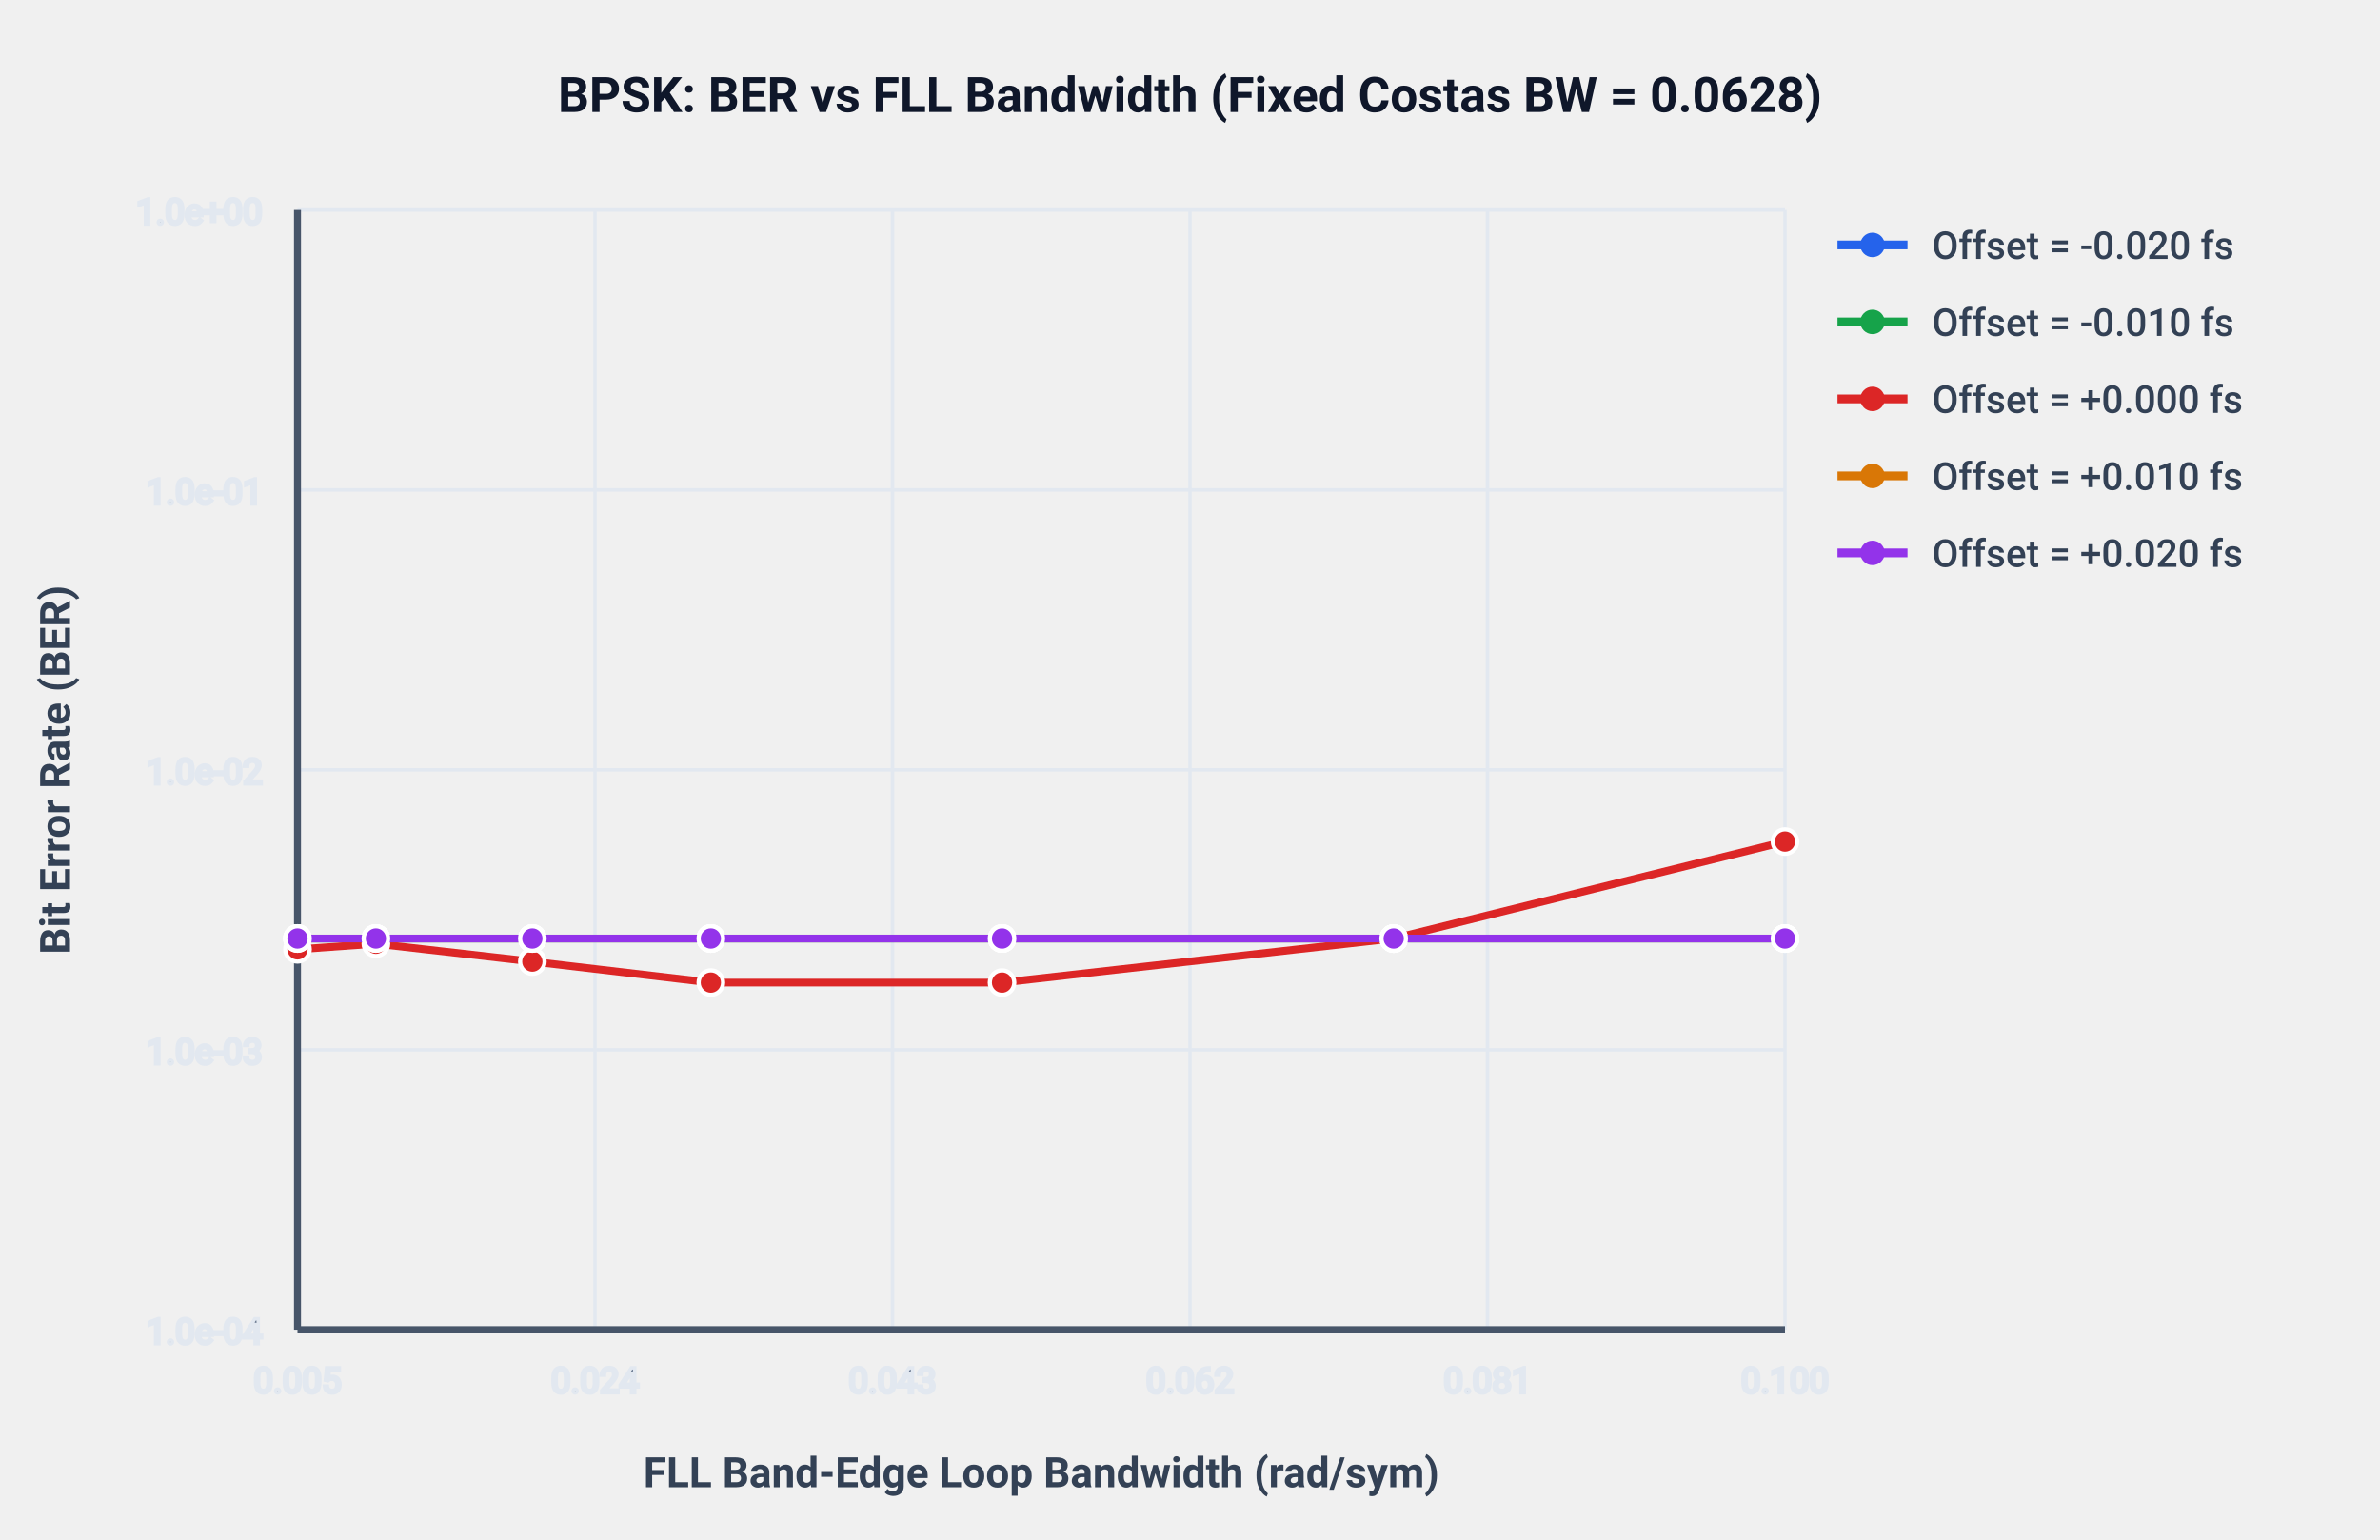
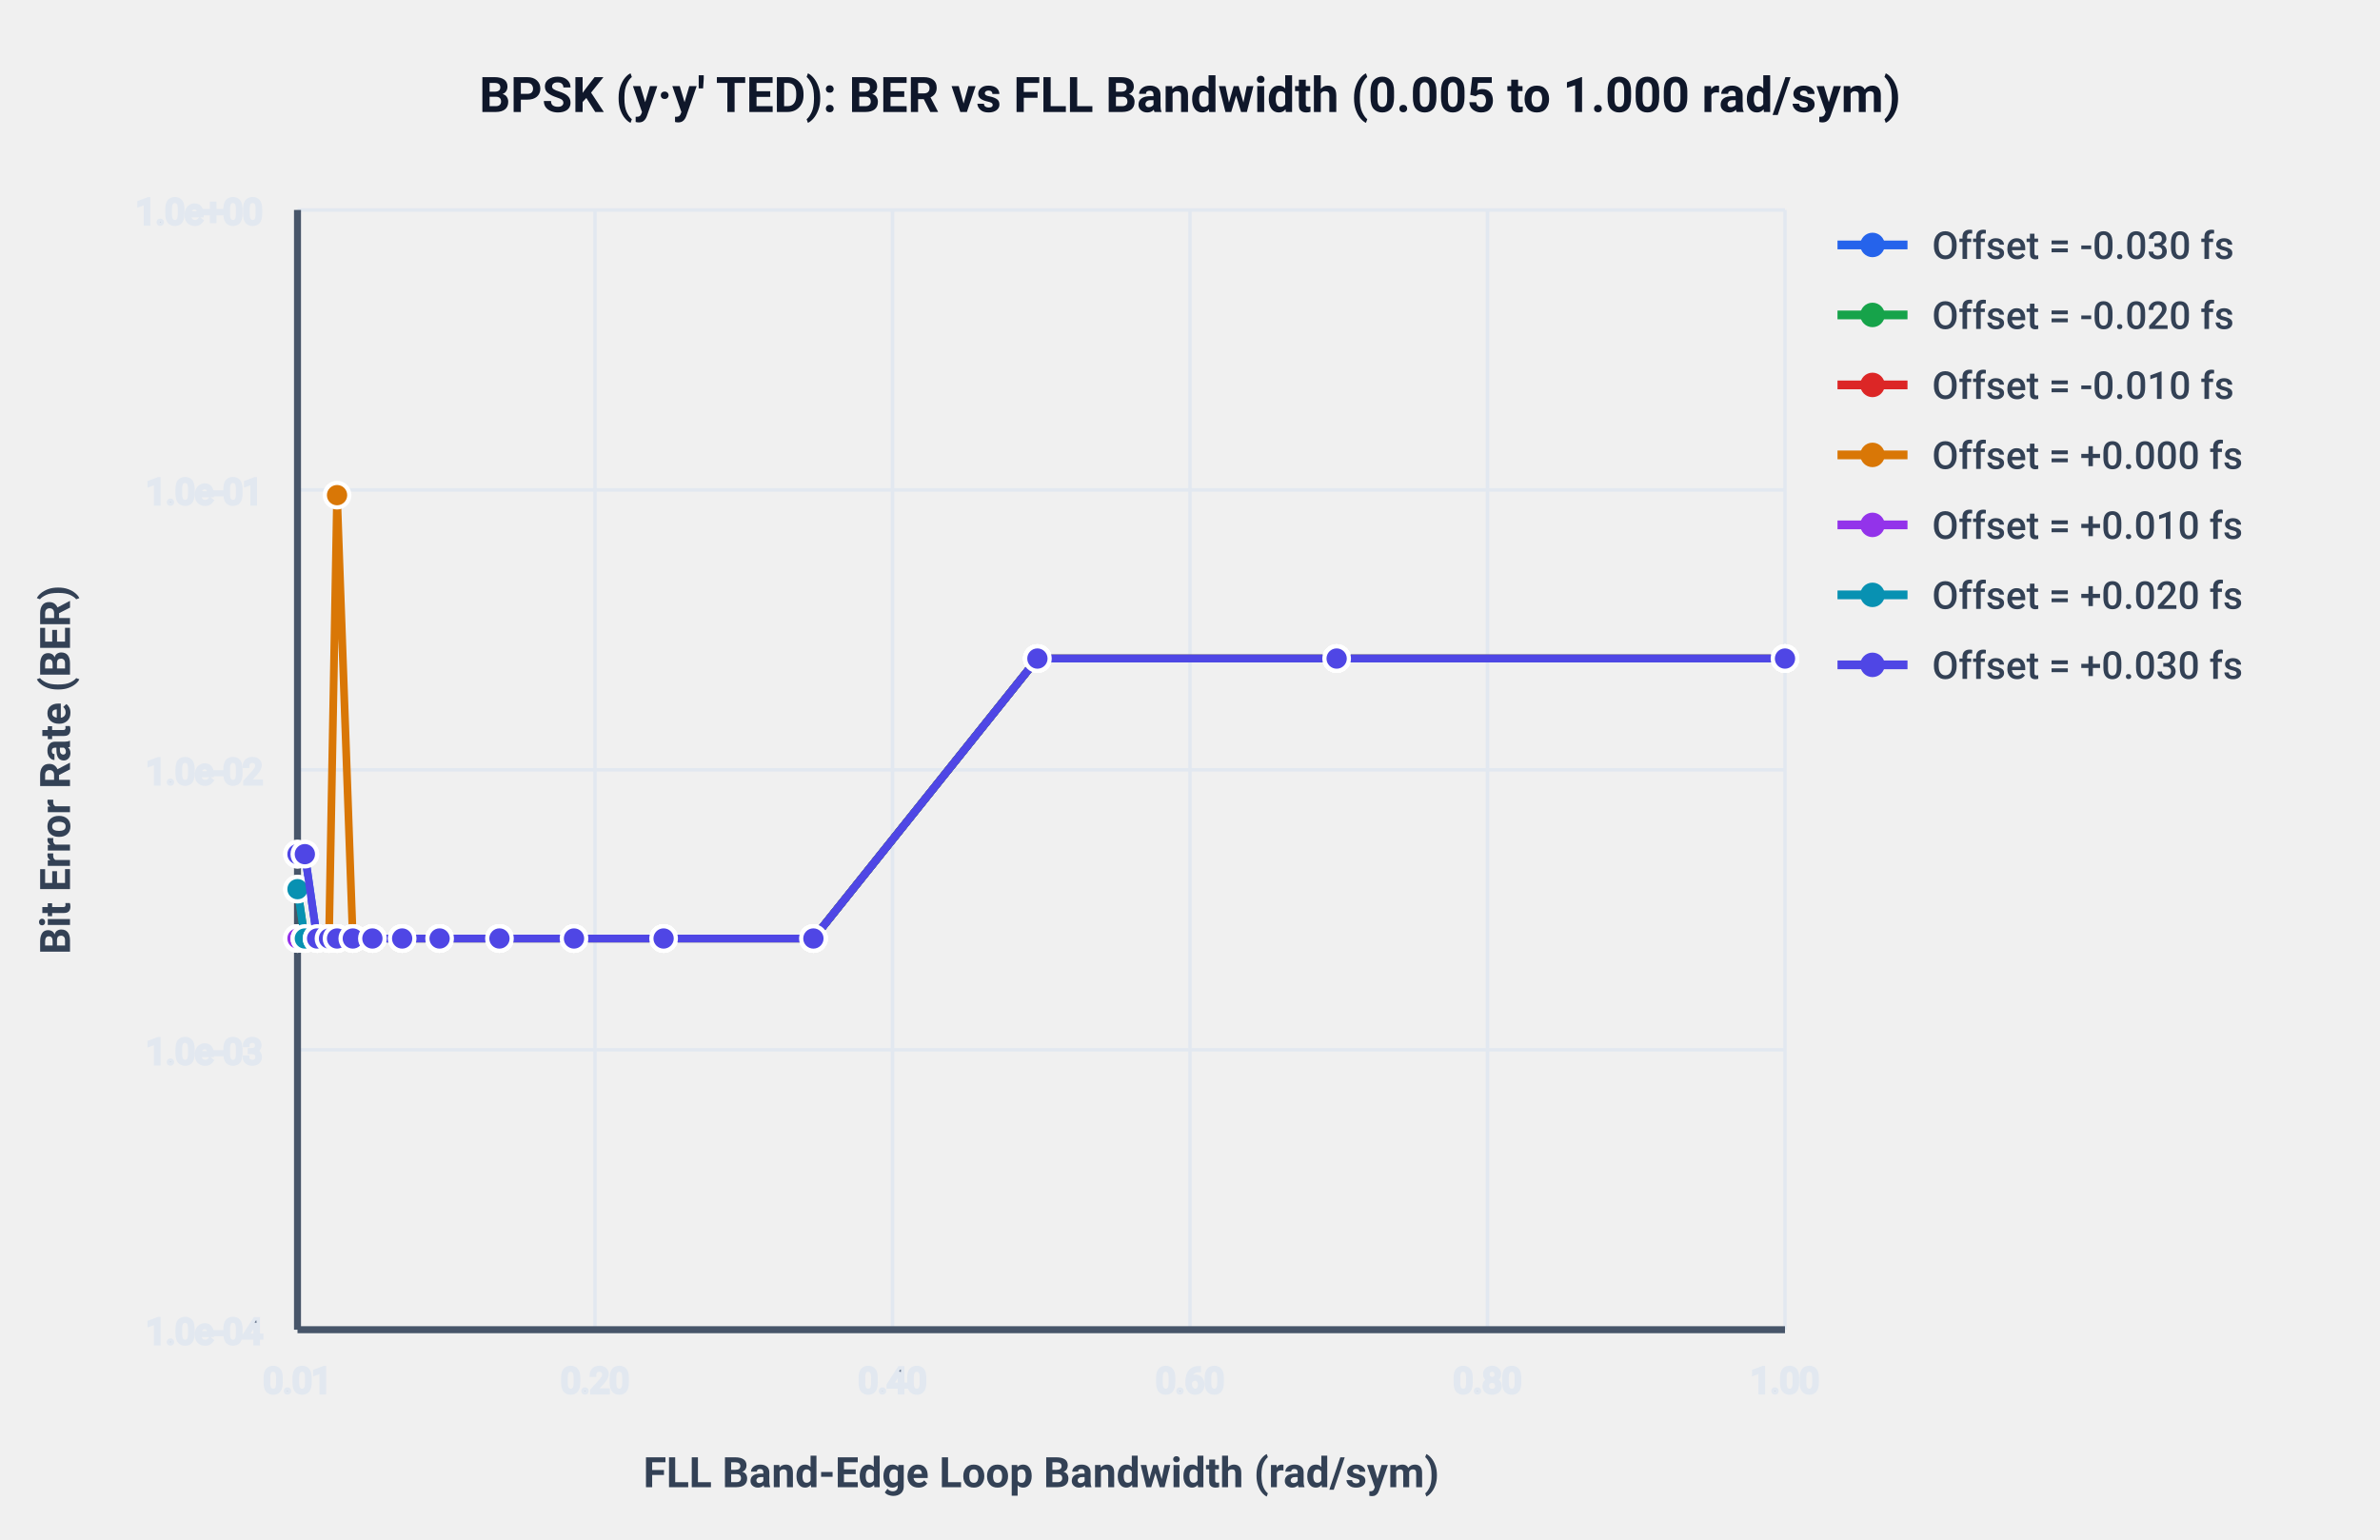
<svg xmlns="http://www.w3.org/2000/svg" viewBox="0 0 680 440" width="680" height="440" style="background:#ffffff; font-family: -apple-system, BlinkMacSystemFont, Segoe UI, Roboto, sans-serif;">
-   <text x="340.0" y="32" text-anchor="middle" font-size="14" font-weight="bold" fill="#0f172a">BPSK: BER vs FLL Bandwidth (Fixed Costas BW = 0.0628)</text>
+   <text x="340.0" y="32" text-anchor="middle" font-size="14" font-weight="bold" fill="#0f172a">BPSK (y·y' TED): BER vs FLL Bandwidth (0.005 to 1.000 rad/sym)</text>
  <g stroke="#e2e8f0" stroke-width="1">
    <line x1="85" y1="60.0" x2="510" y2="60.0" />
    <text x="75" y="64.0" text-anchor="end" font-size="10" fill="#64748b">1.0e+00</text>
    <line x1="85" y1="140.0" x2="510" y2="140.0" />
    <text x="75" y="144.0" text-anchor="end" font-size="10" fill="#64748b">1.0e-01</text>
    <line x1="85" y1="220.0" x2="510" y2="220.0" />
    <text x="75" y="224.0" text-anchor="end" font-size="10" fill="#64748b">1.0e-02</text>
    <line x1="85" y1="300.0" x2="510" y2="300.0" />
    <text x="75" y="304.0" text-anchor="end" font-size="10" fill="#64748b">1.0e-03</text>
    <line x1="85" y1="380.0" x2="510" y2="380.0" />
    <text x="75" y="384.0" text-anchor="end" font-size="10" fill="#64748b">1.0e-04</text>
    <line x1="85.0" y1="60" x2="85.0" y2="380" />
-     <text x="85.0" y="398" text-anchor="middle" font-size="10" fill="#64748b">0.005</text>
+     <text x="85.0" y="398" text-anchor="middle" font-size="10" fill="#64748b">0.01</text>
    <line x1="170.0" y1="60" x2="170.0" y2="380" />
-     <text x="170.0" y="398" text-anchor="middle" font-size="10" fill="#64748b">0.024</text>
+     <text x="170.0" y="398" text-anchor="middle" font-size="10" fill="#64748b">0.20</text>
    <line x1="255.0" y1="60" x2="255.0" y2="380" />
-     <text x="255.0" y="398" text-anchor="middle" font-size="10" fill="#64748b">0.043</text>
+     <text x="255.0" y="398" text-anchor="middle" font-size="10" fill="#64748b">0.40</text>
    <line x1="340.0" y1="60" x2="340.0" y2="380" />
-     <text x="340.0" y="398" text-anchor="middle" font-size="10" fill="#64748b">0.062</text>
+     <text x="340.0" y="398" text-anchor="middle" font-size="10" fill="#64748b">0.60</text>
    <line x1="425.0" y1="60" x2="425.0" y2="380" />
-     <text x="425.0" y="398" text-anchor="middle" font-size="10" fill="#64748b">0.081</text>
-     <line x1="510.0" y1="60" x2="510.0" y2="380" />
-     <text x="510.0" y="398" text-anchor="middle" font-size="10" fill="#64748b">0.100</text>
+     <text x="425.0" y="398" text-anchor="middle" font-size="10" fill="#64748b">0.80</text>
+     <line x1="510" y1="60" x2="510" y2="380" />
+     <text x="510" y="398" text-anchor="middle" font-size="10" fill="#64748b">1.00</text>
  </g>
  <line x1="85" y1="380" x2="510" y2="380" stroke="#475569" stroke-width="2" />
  <line x1="85" y1="60" x2="85" y2="380" stroke="#475569" stroke-width="2" />
  <text x="297.5" y="425" text-anchor="middle" font-size="12" font-weight="600" fill="#334155">FLL Band-Edge Loop Bandwidth (rad/sym)</text>
  <text transform="rotate(-90)" x="-220.0" y="20" text-anchor="middle" font-size="12" font-weight="600" fill="#334155">Bit Error Rate (BER)</text>
-   <path d="M 85.0 268.2 L 107.4 268.2 L 152.1 268.2 L 203.1 268.2 L 286.3 268.2 L 398.2 268.2 L 510.0 268.2" fill="none" stroke="#2563eb" stroke-width="2.2" />
-   <circle cx="85.0" cy="268.2" r="3.5" fill="#2563eb" stroke="#ffffff" stroke-width="1.2" />
-   <circle cx="107.4" cy="268.2" r="3.5" fill="#2563eb" stroke="#ffffff" stroke-width="1.2" />
-   <circle cx="152.1" cy="268.2" r="3.5" fill="#2563eb" stroke="#ffffff" stroke-width="1.2" />
-   <circle cx="203.1" cy="268.2" r="3.5" fill="#2563eb" stroke="#ffffff" stroke-width="1.2" />
-   <circle cx="286.3" cy="268.2" r="3.5" fill="#2563eb" stroke="#ffffff" stroke-width="1.2" />
-   <circle cx="398.2" cy="268.2" r="3.5" fill="#2563eb" stroke="#ffffff" stroke-width="1.2" />
-   <circle cx="510.0" cy="268.2" r="3.5" fill="#2563eb" stroke="#ffffff" stroke-width="1.2" />
+   <path d="M 85.0 244.1 L 87.1 244.1 L 90.6 268.2 L 94.0 268.2 L 96.3 268.2 L 100.8 268.2 L 106.4 268.2 L 114.9 268.2 L 125.6 268.2 L 142.7 268.2 L 164.0 268.2 L 189.6 268.2 L 232.4 268.2 L 296.4 188.2 L 381.9 188.2 L 510.0 188.2" fill="none" stroke="#2563eb" stroke-width="2.2" />
+   <circle cx="85.0" cy="244.1" r="3.5" fill="#2563eb" stroke="#ffffff" stroke-width="1.2" />
+   <circle cx="87.1" cy="244.1" r="3.5" fill="#2563eb" stroke="#ffffff" stroke-width="1.2" />
+   <circle cx="90.6" cy="268.2" r="3.5" fill="#2563eb" stroke="#ffffff" stroke-width="1.2" />
+   <circle cx="94.0" cy="268.2" r="3.5" fill="#2563eb" stroke="#ffffff" stroke-width="1.2" />
+   <circle cx="96.3" cy="268.2" r="3.5" fill="#2563eb" stroke="#ffffff" stroke-width="1.2" />
+   <circle cx="100.8" cy="268.2" r="3.5" fill="#2563eb" stroke="#ffffff" stroke-width="1.2" />
+   <circle cx="106.4" cy="268.2" r="3.5" fill="#2563eb" stroke="#ffffff" stroke-width="1.2" />
+   <circle cx="114.9" cy="268.2" r="3.5" fill="#2563eb" stroke="#ffffff" stroke-width="1.2" />
+   <circle cx="125.6" cy="268.2" r="3.5" fill="#2563eb" stroke="#ffffff" stroke-width="1.2" />
+   <circle cx="142.7" cy="268.2" r="3.5" fill="#2563eb" stroke="#ffffff" stroke-width="1.2" />
+   <circle cx="164.0" cy="268.2" r="3.5" fill="#2563eb" stroke="#ffffff" stroke-width="1.2" />
+   <circle cx="189.6" cy="268.2" r="3.5" fill="#2563eb" stroke="#ffffff" stroke-width="1.2" />
+   <circle cx="232.4" cy="268.2" r="3.5" fill="#2563eb" stroke="#ffffff" stroke-width="1.2" />
+   <circle cx="296.4" cy="188.2" r="3.5" fill="#2563eb" stroke="#ffffff" stroke-width="1.2" />
+   <circle cx="381.9" cy="188.2" r="3.5" fill="#2563eb" stroke="#ffffff" stroke-width="1.2" />
+   <circle cx="510.0" cy="188.2" r="3.5" fill="#2563eb" stroke="#ffffff" stroke-width="1.2" />
  <line x1="525" y1="70" x2="545" y2="70" stroke="#2563eb" stroke-width="2.5" />
  <circle cx="535" cy="70" r="3.5" fill="#2563eb" />
-   <text x="552" y="74" font-size="11" font-weight="500" fill="#334155">Offset = -0.020 fs</text>
-   <path d="M 85.0 268.2 L 107.4 268.2 L 152.1 268.2 L 203.1 268.2 L 286.3 268.2 L 398.2 268.2 L 510.0 268.2" fill="none" stroke="#16a34a" stroke-width="2.2" />
-   <circle cx="85.0" cy="268.2" r="3.5" fill="#16a34a" stroke="#ffffff" stroke-width="1.2" />
-   <circle cx="107.4" cy="268.2" r="3.5" fill="#16a34a" stroke="#ffffff" stroke-width="1.2" />
-   <circle cx="152.1" cy="268.2" r="3.5" fill="#16a34a" stroke="#ffffff" stroke-width="1.2" />
-   <circle cx="203.1" cy="268.2" r="3.5" fill="#16a34a" stroke="#ffffff" stroke-width="1.2" />
-   <circle cx="286.3" cy="268.2" r="3.5" fill="#16a34a" stroke="#ffffff" stroke-width="1.2" />
-   <circle cx="398.2" cy="268.2" r="3.5" fill="#16a34a" stroke="#ffffff" stroke-width="1.2" />
-   <circle cx="510.0" cy="268.2" r="3.5" fill="#16a34a" stroke="#ffffff" stroke-width="1.2" />
-   <line x1="525" y1="92" x2="545" y2="92" stroke="#16a34a" stroke-width="2.5" />
-   <circle cx="535" cy="92" r="3.5" fill="#16a34a" />
-   <text x="552" y="96" font-size="11" font-weight="500" fill="#334155">Offset = -0.010 fs</text>
-   <path d="M 85.0 271.3 L 107.4 269.7 L 152.1 274.8 L 203.1 280.8 L 286.3 280.8 L 398.2 268.2 L 510.0 240.5" fill="none" stroke="#dc2626" stroke-width="2.2" />
-   <circle cx="85.0" cy="271.3" r="3.5" fill="#dc2626" stroke="#ffffff" stroke-width="1.2" />
-   <circle cx="107.4" cy="269.7" r="3.5" fill="#dc2626" stroke="#ffffff" stroke-width="1.2" />
-   <circle cx="152.1" cy="274.8" r="3.5" fill="#dc2626" stroke="#ffffff" stroke-width="1.2" />
-   <circle cx="203.1" cy="280.8" r="3.5" fill="#dc2626" stroke="#ffffff" stroke-width="1.2" />
-   <circle cx="286.3" cy="280.8" r="3.5" fill="#dc2626" stroke="#ffffff" stroke-width="1.2" />
-   <circle cx="398.2" cy="268.2" r="3.5" fill="#dc2626" stroke="#ffffff" stroke-width="1.2" />
-   <circle cx="510.0" cy="240.5" r="3.5" fill="#dc2626" stroke="#ffffff" stroke-width="1.2" />
-   <line x1="525" y1="114" x2="545" y2="114" stroke="#dc2626" stroke-width="2.5" />
-   <circle cx="535" cy="114" r="3.5" fill="#dc2626" />
-   <text x="552" y="118" font-size="11" font-weight="500" fill="#334155">Offset = +0.000 fs</text>
-   <path d="M 85.0 268.2 L 107.4 268.2 L 152.1 268.2 L 203.1 268.2 L 286.3 268.2 L 398.2 268.2 L 510.0 268.2" fill="none" stroke="#d97706" stroke-width="2.2" />
+   <text x="552" y="74" font-size="11" font-weight="500" fill="#334155">Offset = -0.030 fs</text>
+   <path d="M 85.0 254.1 L 87.1 268.2 L 90.6 268.2 L 94.0 268.2 L 96.3 268.2 L 100.8 268.2 L 106.4 268.2 L 114.9 268.2 L 125.6 268.2 L 142.7 268.2 L 164.0 268.2 L 189.6 268.2 L 232.4 268.2 L 296.4 188.2 L 381.9 188.2 L 510.0 188.2" fill="none" stroke="#16a34a" stroke-width="2.2" />
+   <circle cx="85.0" cy="254.1" r="3.5" fill="#16a34a" stroke="#ffffff" stroke-width="1.2" />
+   <circle cx="87.1" cy="268.2" r="3.5" fill="#16a34a" stroke="#ffffff" stroke-width="1.2" />
+   <circle cx="90.6" cy="268.2" r="3.5" fill="#16a34a" stroke="#ffffff" stroke-width="1.2" />
+   <circle cx="94.0" cy="268.2" r="3.5" fill="#16a34a" stroke="#ffffff" stroke-width="1.2" />
+   <circle cx="96.3" cy="268.2" r="3.5" fill="#16a34a" stroke="#ffffff" stroke-width="1.2" />
+   <circle cx="100.8" cy="268.2" r="3.5" fill="#16a34a" stroke="#ffffff" stroke-width="1.2" />
+   <circle cx="106.4" cy="268.2" r="3.5" fill="#16a34a" stroke="#ffffff" stroke-width="1.2" />
+   <circle cx="114.9" cy="268.2" r="3.5" fill="#16a34a" stroke="#ffffff" stroke-width="1.2" />
+   <circle cx="125.6" cy="268.2" r="3.5" fill="#16a34a" stroke="#ffffff" stroke-width="1.2" />
+   <circle cx="142.7" cy="268.2" r="3.5" fill="#16a34a" stroke="#ffffff" stroke-width="1.2" />
+   <circle cx="164.0" cy="268.2" r="3.5" fill="#16a34a" stroke="#ffffff" stroke-width="1.2" />
+   <circle cx="189.6" cy="268.2" r="3.5" fill="#16a34a" stroke="#ffffff" stroke-width="1.2" />
+   <circle cx="232.4" cy="268.2" r="3.5" fill="#16a34a" stroke="#ffffff" stroke-width="1.2" />
+   <circle cx="296.4" cy="188.2" r="3.5" fill="#16a34a" stroke="#ffffff" stroke-width="1.2" />
+   <circle cx="381.9" cy="188.2" r="3.5" fill="#16a34a" stroke="#ffffff" stroke-width="1.2" />
+   <circle cx="510.0" cy="188.2" r="3.5" fill="#16a34a" stroke="#ffffff" stroke-width="1.2" />
+   <line x1="525" y1="90" x2="545" y2="90" stroke="#16a34a" stroke-width="2.5" />
+   <circle cx="535" cy="90" r="3.5" fill="#16a34a" />
+   <text x="552" y="94" font-size="11" font-weight="500" fill="#334155">Offset = -0.020 fs</text>
+   <path d="M 85.0 268.2 L 87.1 268.2 L 90.6 268.2 L 94.0 268.2 L 96.3 268.2 L 100.8 268.2 L 106.4 268.2 L 114.9 268.2 L 125.6 268.2 L 142.7 268.2 L 164.0 268.2 L 189.6 268.2 L 232.4 268.2 L 296.4 188.2 L 381.9 188.2 L 510.0 188.2" fill="none" stroke="#dc2626" stroke-width="2.2" />
+   <circle cx="85.0" cy="268.2" r="3.5" fill="#dc2626" stroke="#ffffff" stroke-width="1.2" />
+   <circle cx="87.1" cy="268.2" r="3.5" fill="#dc2626" stroke="#ffffff" stroke-width="1.2" />
+   <circle cx="90.6" cy="268.2" r="3.5" fill="#dc2626" stroke="#ffffff" stroke-width="1.2" />
+   <circle cx="94.0" cy="268.2" r="3.5" fill="#dc2626" stroke="#ffffff" stroke-width="1.2" />
+   <circle cx="96.3" cy="268.2" r="3.5" fill="#dc2626" stroke="#ffffff" stroke-width="1.2" />
+   <circle cx="100.8" cy="268.2" r="3.5" fill="#dc2626" stroke="#ffffff" stroke-width="1.2" />
+   <circle cx="106.4" cy="268.2" r="3.5" fill="#dc2626" stroke="#ffffff" stroke-width="1.2" />
+   <circle cx="114.9" cy="268.2" r="3.5" fill="#dc2626" stroke="#ffffff" stroke-width="1.2" />
+   <circle cx="125.6" cy="268.2" r="3.5" fill="#dc2626" stroke="#ffffff" stroke-width="1.2" />
+   <circle cx="142.7" cy="268.2" r="3.5" fill="#dc2626" stroke="#ffffff" stroke-width="1.2" />
+   <circle cx="164.0" cy="268.2" r="3.5" fill="#dc2626" stroke="#ffffff" stroke-width="1.2" />
+   <circle cx="189.6" cy="268.2" r="3.5" fill="#dc2626" stroke="#ffffff" stroke-width="1.2" />
+   <circle cx="232.4" cy="268.2" r="3.5" fill="#dc2626" stroke="#ffffff" stroke-width="1.2" />
+   <circle cx="296.4" cy="188.2" r="3.5" fill="#dc2626" stroke="#ffffff" stroke-width="1.2" />
+   <circle cx="381.9" cy="188.2" r="3.5" fill="#dc2626" stroke="#ffffff" stroke-width="1.2" />
+   <circle cx="510.0" cy="188.2" r="3.5" fill="#dc2626" stroke="#ffffff" stroke-width="1.2" />
+   <line x1="525" y1="110" x2="545" y2="110" stroke="#dc2626" stroke-width="2.5" />
+   <circle cx="535" cy="110" r="3.5" fill="#dc2626" />
+   <text x="552" y="114" font-size="11" font-weight="500" fill="#334155">Offset = -0.010 fs</text>
+   <path d="M 85.0 268.2 L 87.1 268.2 L 90.6 268.2 L 94.0 268.2 L 96.3 141.5 L 100.8 268.2 L 106.4 268.2 L 114.9 268.2 L 125.6 268.2 L 142.7 268.2 L 164.0 268.2 L 189.6 268.2 L 232.4 268.2 L 296.4 188.2 L 381.9 188.2 L 510.0 188.2" fill="none" stroke="#d97706" stroke-width="2.2" />
  <circle cx="85.0" cy="268.2" r="3.5" fill="#d97706" stroke="#ffffff" stroke-width="1.2" />
-   <circle cx="107.4" cy="268.2" r="3.5" fill="#d97706" stroke="#ffffff" stroke-width="1.2" />
-   <circle cx="152.1" cy="268.2" r="3.5" fill="#d97706" stroke="#ffffff" stroke-width="1.2" />
-   <circle cx="203.1" cy="268.2" r="3.5" fill="#d97706" stroke="#ffffff" stroke-width="1.2" />
-   <circle cx="286.3" cy="268.2" r="3.5" fill="#d97706" stroke="#ffffff" stroke-width="1.2" />
-   <circle cx="398.2" cy="268.2" r="3.5" fill="#d97706" stroke="#ffffff" stroke-width="1.2" />
-   <circle cx="510.0" cy="268.2" r="3.5" fill="#d97706" stroke="#ffffff" stroke-width="1.2" />
-   <line x1="525" y1="136" x2="545" y2="136" stroke="#d97706" stroke-width="2.5" />
-   <circle cx="535" cy="136" r="3.5" fill="#d97706" />
-   <text x="552" y="140" font-size="11" font-weight="500" fill="#334155">Offset = +0.010 fs</text>
-   <path d="M 85.0 268.2 L 107.4 268.2 L 152.1 268.2 L 203.1 268.2 L 286.3 268.2 L 398.2 268.2 L 510.0 268.2" fill="none" stroke="#9333ea" stroke-width="2.2" />
+   <circle cx="87.1" cy="268.2" r="3.5" fill="#d97706" stroke="#ffffff" stroke-width="1.2" />
+   <circle cx="90.6" cy="268.2" r="3.5" fill="#d97706" stroke="#ffffff" stroke-width="1.2" />
+   <circle cx="94.0" cy="268.2" r="3.5" fill="#d97706" stroke="#ffffff" stroke-width="1.2" />
+   <circle cx="96.3" cy="141.5" r="3.5" fill="#d97706" stroke="#ffffff" stroke-width="1.2" />
+   <circle cx="100.8" cy="268.2" r="3.5" fill="#d97706" stroke="#ffffff" stroke-width="1.2" />
+   <circle cx="106.4" cy="268.2" r="3.5" fill="#d97706" stroke="#ffffff" stroke-width="1.2" />
+   <circle cx="114.9" cy="268.2" r="3.5" fill="#d97706" stroke="#ffffff" stroke-width="1.2" />
+   <circle cx="125.6" cy="268.2" r="3.5" fill="#d97706" stroke="#ffffff" stroke-width="1.2" />
+   <circle cx="142.7" cy="268.2" r="3.5" fill="#d97706" stroke="#ffffff" stroke-width="1.2" />
+   <circle cx="164.0" cy="268.2" r="3.5" fill="#d97706" stroke="#ffffff" stroke-width="1.2" />
+   <circle cx="189.6" cy="268.2" r="3.5" fill="#d97706" stroke="#ffffff" stroke-width="1.2" />
+   <circle cx="232.4" cy="268.2" r="3.5" fill="#d97706" stroke="#ffffff" stroke-width="1.2" />
+   <circle cx="296.4" cy="188.2" r="3.5" fill="#d97706" stroke="#ffffff" stroke-width="1.2" />
+   <circle cx="381.9" cy="188.2" r="3.5" fill="#d97706" stroke="#ffffff" stroke-width="1.2" />
+   <circle cx="510.0" cy="188.2" r="3.5" fill="#d97706" stroke="#ffffff" stroke-width="1.2" />
+   <line x1="525" y1="130" x2="545" y2="130" stroke="#d97706" stroke-width="2.5" />
+   <circle cx="535" cy="130" r="3.5" fill="#d97706" />
+   <text x="552" y="134" font-size="11" font-weight="500" fill="#334155">Offset = +0.000 fs</text>
+   <path d="M 85.0 268.2 L 87.1 268.2 L 90.6 268.2 L 94.0 268.2 L 96.3 268.2 L 100.8 268.2 L 106.4 268.2 L 114.9 268.2 L 125.6 268.2 L 142.7 268.2 L 164.0 268.2 L 189.6 268.2 L 232.4 268.2 L 296.4 188.2 L 381.9 188.2 L 510.0 188.2" fill="none" stroke="#9333ea" stroke-width="2.2" />
  <circle cx="85.0" cy="268.2" r="3.5" fill="#9333ea" stroke="#ffffff" stroke-width="1.2" />
-   <circle cx="107.4" cy="268.2" r="3.5" fill="#9333ea" stroke="#ffffff" stroke-width="1.2" />
-   <circle cx="152.1" cy="268.2" r="3.5" fill="#9333ea" stroke="#ffffff" stroke-width="1.2" />
-   <circle cx="203.1" cy="268.2" r="3.5" fill="#9333ea" stroke="#ffffff" stroke-width="1.2" />
-   <circle cx="286.3" cy="268.2" r="3.5" fill="#9333ea" stroke="#ffffff" stroke-width="1.2" />
-   <circle cx="398.2" cy="268.2" r="3.5" fill="#9333ea" stroke="#ffffff" stroke-width="1.2" />
-   <circle cx="510.0" cy="268.2" r="3.5" fill="#9333ea" stroke="#ffffff" stroke-width="1.2" />
-   <line x1="525" y1="158" x2="545" y2="158" stroke="#9333ea" stroke-width="2.5" />
-   <circle cx="535" cy="158" r="3.5" fill="#9333ea" />
-   <text x="552" y="162" font-size="11" font-weight="500" fill="#334155">Offset = +0.020 fs</text>
+   <circle cx="87.1" cy="268.2" r="3.5" fill="#9333ea" stroke="#ffffff" stroke-width="1.2" />
+   <circle cx="90.6" cy="268.2" r="3.5" fill="#9333ea" stroke="#ffffff" stroke-width="1.2" />
+   <circle cx="94.0" cy="268.2" r="3.5" fill="#9333ea" stroke="#ffffff" stroke-width="1.2" />
+   <circle cx="96.3" cy="268.2" r="3.5" fill="#9333ea" stroke="#ffffff" stroke-width="1.2" />
+   <circle cx="100.8" cy="268.2" r="3.5" fill="#9333ea" stroke="#ffffff" stroke-width="1.2" />
+   <circle cx="106.4" cy="268.2" r="3.5" fill="#9333ea" stroke="#ffffff" stroke-width="1.2" />
+   <circle cx="114.9" cy="268.2" r="3.5" fill="#9333ea" stroke="#ffffff" stroke-width="1.2" />
+   <circle cx="125.6" cy="268.2" r="3.5" fill="#9333ea" stroke="#ffffff" stroke-width="1.2" />
+   <circle cx="142.7" cy="268.2" r="3.5" fill="#9333ea" stroke="#ffffff" stroke-width="1.2" />
+   <circle cx="164.0" cy="268.2" r="3.5" fill="#9333ea" stroke="#ffffff" stroke-width="1.2" />
+   <circle cx="189.6" cy="268.2" r="3.5" fill="#9333ea" stroke="#ffffff" stroke-width="1.2" />
+   <circle cx="232.4" cy="268.2" r="3.5" fill="#9333ea" stroke="#ffffff" stroke-width="1.2" />
+   <circle cx="296.4" cy="188.2" r="3.5" fill="#9333ea" stroke="#ffffff" stroke-width="1.2" />
+   <circle cx="381.9" cy="188.2" r="3.5" fill="#9333ea" stroke="#ffffff" stroke-width="1.2" />
+   <circle cx="510.0" cy="188.2" r="3.5" fill="#9333ea" stroke="#ffffff" stroke-width="1.2" />
+   <line x1="525" y1="150" x2="545" y2="150" stroke="#9333ea" stroke-width="2.5" />
+   <circle cx="535" cy="150" r="3.5" fill="#9333ea" />
+   <text x="552" y="154" font-size="11" font-weight="500" fill="#334155">Offset = +0.010 fs</text>
+   <path d="M 85.0 254.1 L 87.1 268.2 L 90.6 268.2 L 94.0 268.2 L 96.3 268.2 L 100.8 268.2 L 106.4 268.2 L 114.9 268.2 L 125.6 268.2 L 142.7 268.2 L 164.0 268.2 L 189.6 268.2 L 232.4 268.2 L 296.4 188.2 L 381.9 188.2 L 510.0 188.2" fill="none" stroke="#0891b2" stroke-width="2.2" />
+   <circle cx="85.0" cy="254.1" r="3.5" fill="#0891b2" stroke="#ffffff" stroke-width="1.2" />
+   <circle cx="87.1" cy="268.2" r="3.5" fill="#0891b2" stroke="#ffffff" stroke-width="1.2" />
+   <circle cx="90.6" cy="268.2" r="3.5" fill="#0891b2" stroke="#ffffff" stroke-width="1.2" />
+   <circle cx="94.0" cy="268.2" r="3.5" fill="#0891b2" stroke="#ffffff" stroke-width="1.2" />
+   <circle cx="96.3" cy="268.2" r="3.5" fill="#0891b2" stroke="#ffffff" stroke-width="1.2" />
+   <circle cx="100.8" cy="268.2" r="3.5" fill="#0891b2" stroke="#ffffff" stroke-width="1.2" />
+   <circle cx="106.4" cy="268.2" r="3.5" fill="#0891b2" stroke="#ffffff" stroke-width="1.2" />
+   <circle cx="114.9" cy="268.2" r="3.5" fill="#0891b2" stroke="#ffffff" stroke-width="1.2" />
+   <circle cx="125.6" cy="268.2" r="3.5" fill="#0891b2" stroke="#ffffff" stroke-width="1.2" />
+   <circle cx="142.7" cy="268.2" r="3.5" fill="#0891b2" stroke="#ffffff" stroke-width="1.2" />
+   <circle cx="164.0" cy="268.2" r="3.5" fill="#0891b2" stroke="#ffffff" stroke-width="1.2" />
+   <circle cx="189.6" cy="268.2" r="3.5" fill="#0891b2" stroke="#ffffff" stroke-width="1.2" />
+   <circle cx="232.4" cy="268.2" r="3.5" fill="#0891b2" stroke="#ffffff" stroke-width="1.2" />
+   <circle cx="296.4" cy="188.2" r="3.5" fill="#0891b2" stroke="#ffffff" stroke-width="1.2" />
+   <circle cx="381.9" cy="188.2" r="3.5" fill="#0891b2" stroke="#ffffff" stroke-width="1.2" />
+   <circle cx="510.0" cy="188.2" r="3.5" fill="#0891b2" stroke="#ffffff" stroke-width="1.2" />
+   <line x1="525" y1="170" x2="545" y2="170" stroke="#0891b2" stroke-width="2.5" />
+   <circle cx="535" cy="170" r="3.5" fill="#0891b2" />
+   <text x="552" y="174" font-size="11" font-weight="500" fill="#334155">Offset = +0.020 fs</text>
+   <path d="M 85.0 244.1 L 87.1 244.1 L 90.6 268.2 L 94.0 268.2 L 96.3 268.2 L 100.8 268.2 L 106.4 268.2 L 114.9 268.2 L 125.6 268.2 L 142.7 268.2 L 164.0 268.2 L 189.6 268.2 L 232.4 268.2 L 296.4 188.2 L 381.9 188.2 L 510.0 188.2" fill="none" stroke="#4f46e5" stroke-width="2.2" />
+   <circle cx="85.0" cy="244.1" r="3.5" fill="#4f46e5" stroke="#ffffff" stroke-width="1.2" />
+   <circle cx="87.1" cy="244.1" r="3.5" fill="#4f46e5" stroke="#ffffff" stroke-width="1.2" />
+   <circle cx="90.6" cy="268.2" r="3.5" fill="#4f46e5" stroke="#ffffff" stroke-width="1.2" />
+   <circle cx="94.0" cy="268.2" r="3.5" fill="#4f46e5" stroke="#ffffff" stroke-width="1.2" />
+   <circle cx="96.3" cy="268.2" r="3.5" fill="#4f46e5" stroke="#ffffff" stroke-width="1.2" />
+   <circle cx="100.8" cy="268.2" r="3.5" fill="#4f46e5" stroke="#ffffff" stroke-width="1.2" />
+   <circle cx="106.4" cy="268.2" r="3.5" fill="#4f46e5" stroke="#ffffff" stroke-width="1.2" />
+   <circle cx="114.9" cy="268.2" r="3.5" fill="#4f46e5" stroke="#ffffff" stroke-width="1.2" />
+   <circle cx="125.6" cy="268.2" r="3.5" fill="#4f46e5" stroke="#ffffff" stroke-width="1.2" />
+   <circle cx="142.7" cy="268.2" r="3.5" fill="#4f46e5" stroke="#ffffff" stroke-width="1.2" />
+   <circle cx="164.0" cy="268.2" r="3.5" fill="#4f46e5" stroke="#ffffff" stroke-width="1.2" />
+   <circle cx="189.6" cy="268.2" r="3.5" fill="#4f46e5" stroke="#ffffff" stroke-width="1.2" />
+   <circle cx="232.4" cy="268.2" r="3.5" fill="#4f46e5" stroke="#ffffff" stroke-width="1.2" />
+   <circle cx="296.4" cy="188.2" r="3.5" fill="#4f46e5" stroke="#ffffff" stroke-width="1.2" />
+   <circle cx="381.9" cy="188.2" r="3.5" fill="#4f46e5" stroke="#ffffff" stroke-width="1.2" />
+   <circle cx="510.0" cy="188.2" r="3.5" fill="#4f46e5" stroke="#ffffff" stroke-width="1.2" />
+   <line x1="525" y1="190" x2="545" y2="190" stroke="#4f46e5" stroke-width="2.5" />
+   <circle cx="535" cy="190" r="3.5" fill="#4f46e5" />
+   <text x="552" y="194" font-size="11" font-weight="500" fill="#334155">Offset = +0.030 fs</text>
</svg>
